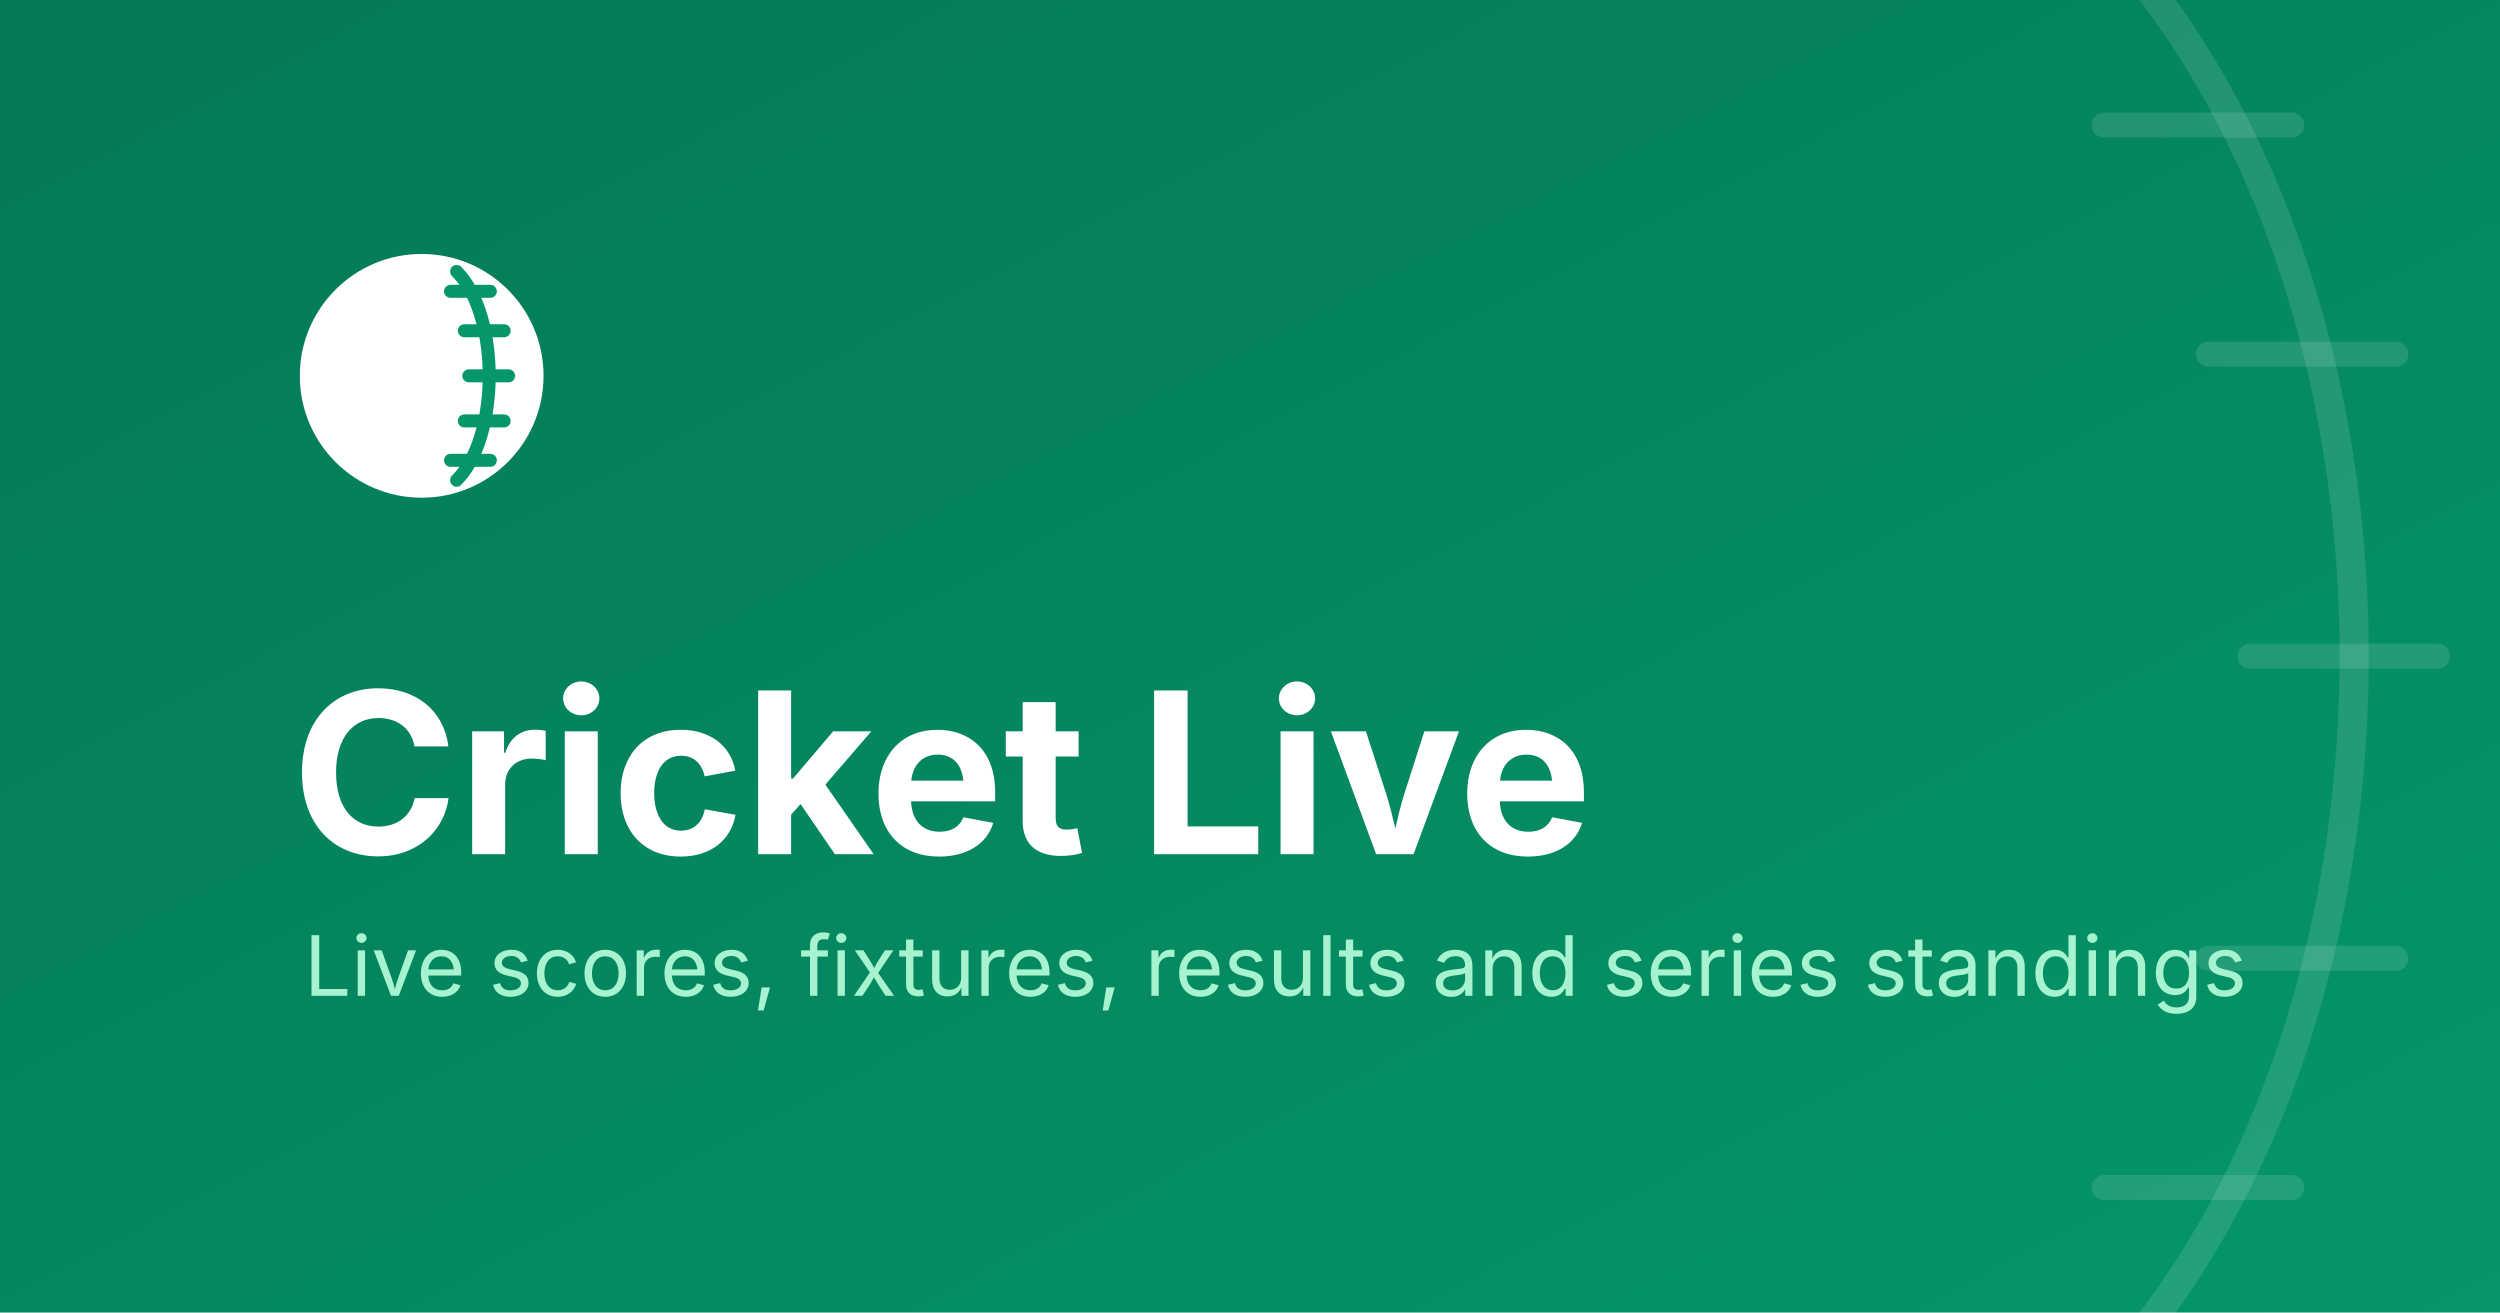
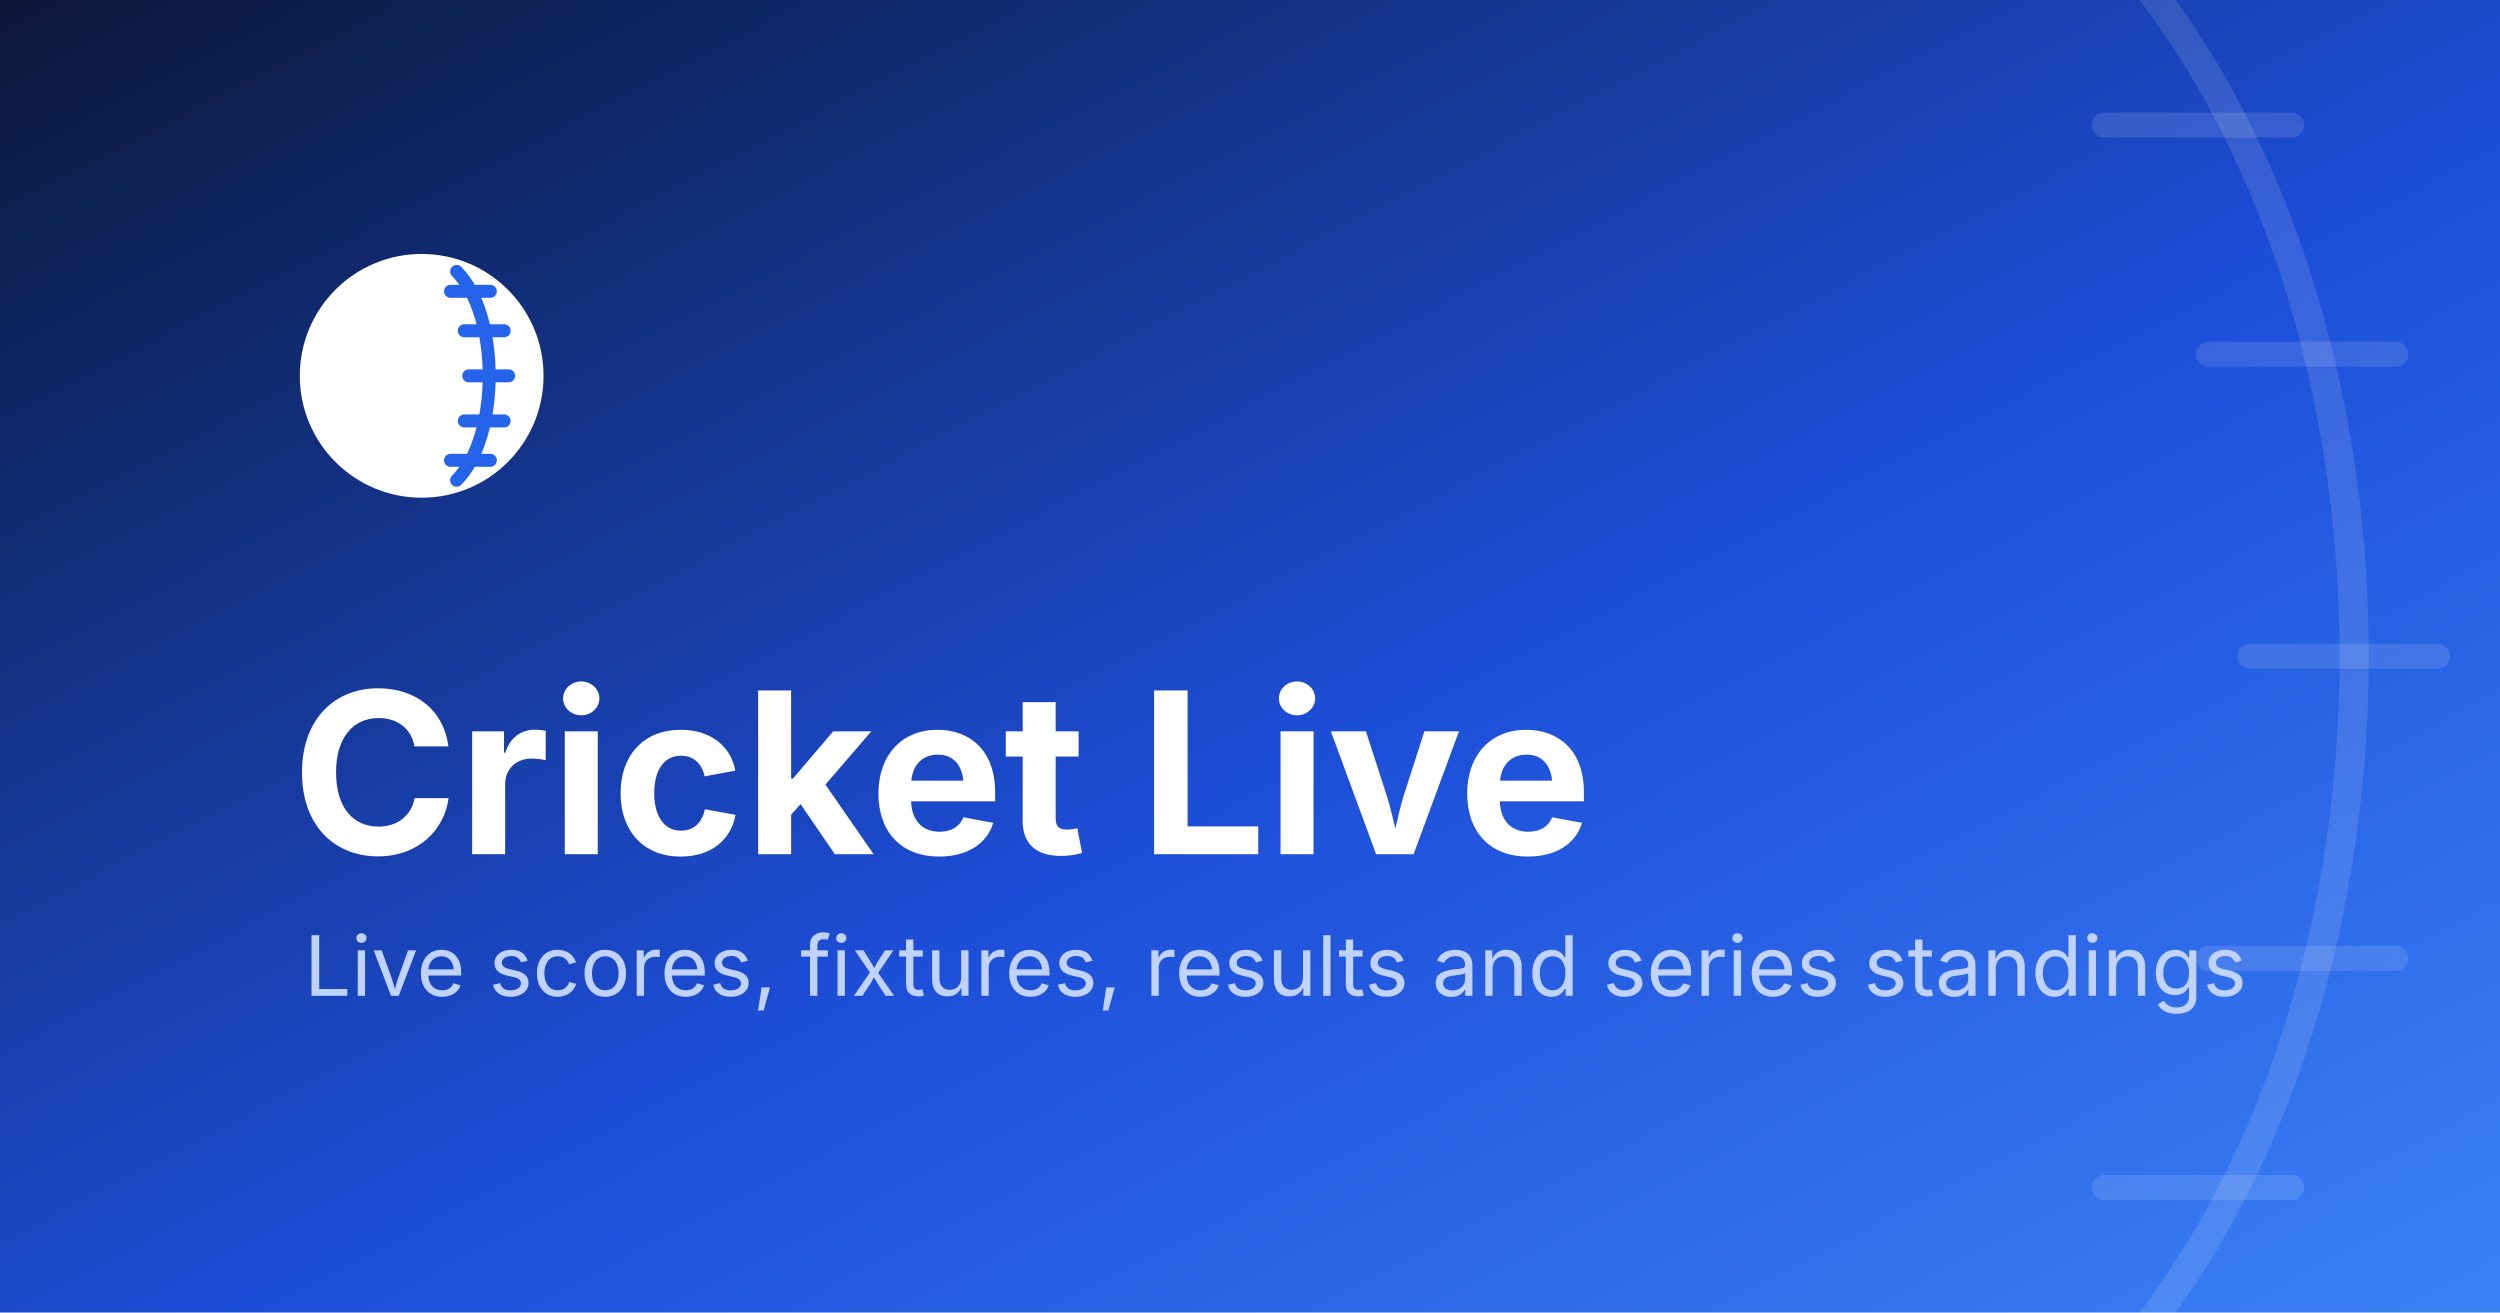
<svg xmlns="http://www.w3.org/2000/svg" viewBox="0 0 1200 630" width="1200" height="630">
  <defs>
    <linearGradient id="field" x1="0" y1="0" x2="1" y2="1">
-       <stop offset="0" stop-color="#047857" />
-       <stop offset="1" stop-color="#059669" />
+       <stop offset="0" stop-color="#0b1738" />
+       <stop offset="0.55" stop-color="#1d4ed8" />
+       <stop offset="1" stop-color="#3b82f6" />
    </linearGradient>
  </defs>
  <rect width="1200" height="630" fill="url(#field)" />
  <g fill="none" stroke="#ffffff" stroke-opacity="0.12" stroke-linecap="round">
    <path d="M980 -60C1180 110 1180 520 980 690" stroke-width="14" />
    <g stroke-width="12">
      <path d="M1010 60h90" />
      <path d="M1060 170h90" />
      <path d="M1080 315h90" />
      <path d="M1060 460h90" />
      <path d="M1010 570h90" />
    </g>
  </g>
  <g transform="translate(140 118) scale(1.95)">
    <circle cx="32" cy="32" r="30" fill="#ffffff" />
-     <g fill="none" stroke="#059669" stroke-linecap="round" stroke-width="3.2">
+     <g fill="none" stroke="#2563eb" stroke-linecap="round" stroke-width="3.2">
      <path d="M40.6 6.3C51.3 17 51.3 47 40.6 57.7" />
      <path d="M39.1 11.2h9.8" />
      <path d="M42.5 20.9h9.8" />
      <path d="M43.6 32h9.8" />
      <path d="M42.5 43.1h9.8" />
      <path d="M39.1 52.8h9.8" />
    </g>
  </g>
  <text x="140" y="410" font-family="Segoe UI, Inter, Helvetica Neue, Arial, sans-serif" font-size="108" font-weight="700" fill="#ffffff">
    Cricket Live
  </text>
-   <text x="146" y="478" font-family="Segoe UI, Inter, Helvetica Neue, Arial, sans-serif" font-size="40" font-weight="400" fill="#a7f3d0">
+   <text x="146" y="478" font-family="Segoe UI, Inter, Helvetica Neue, Arial, sans-serif" font-size="40" font-weight="400" fill="#bfd3fe">
    Live scores, fixtures, results and series standings
  </text>
</svg>
